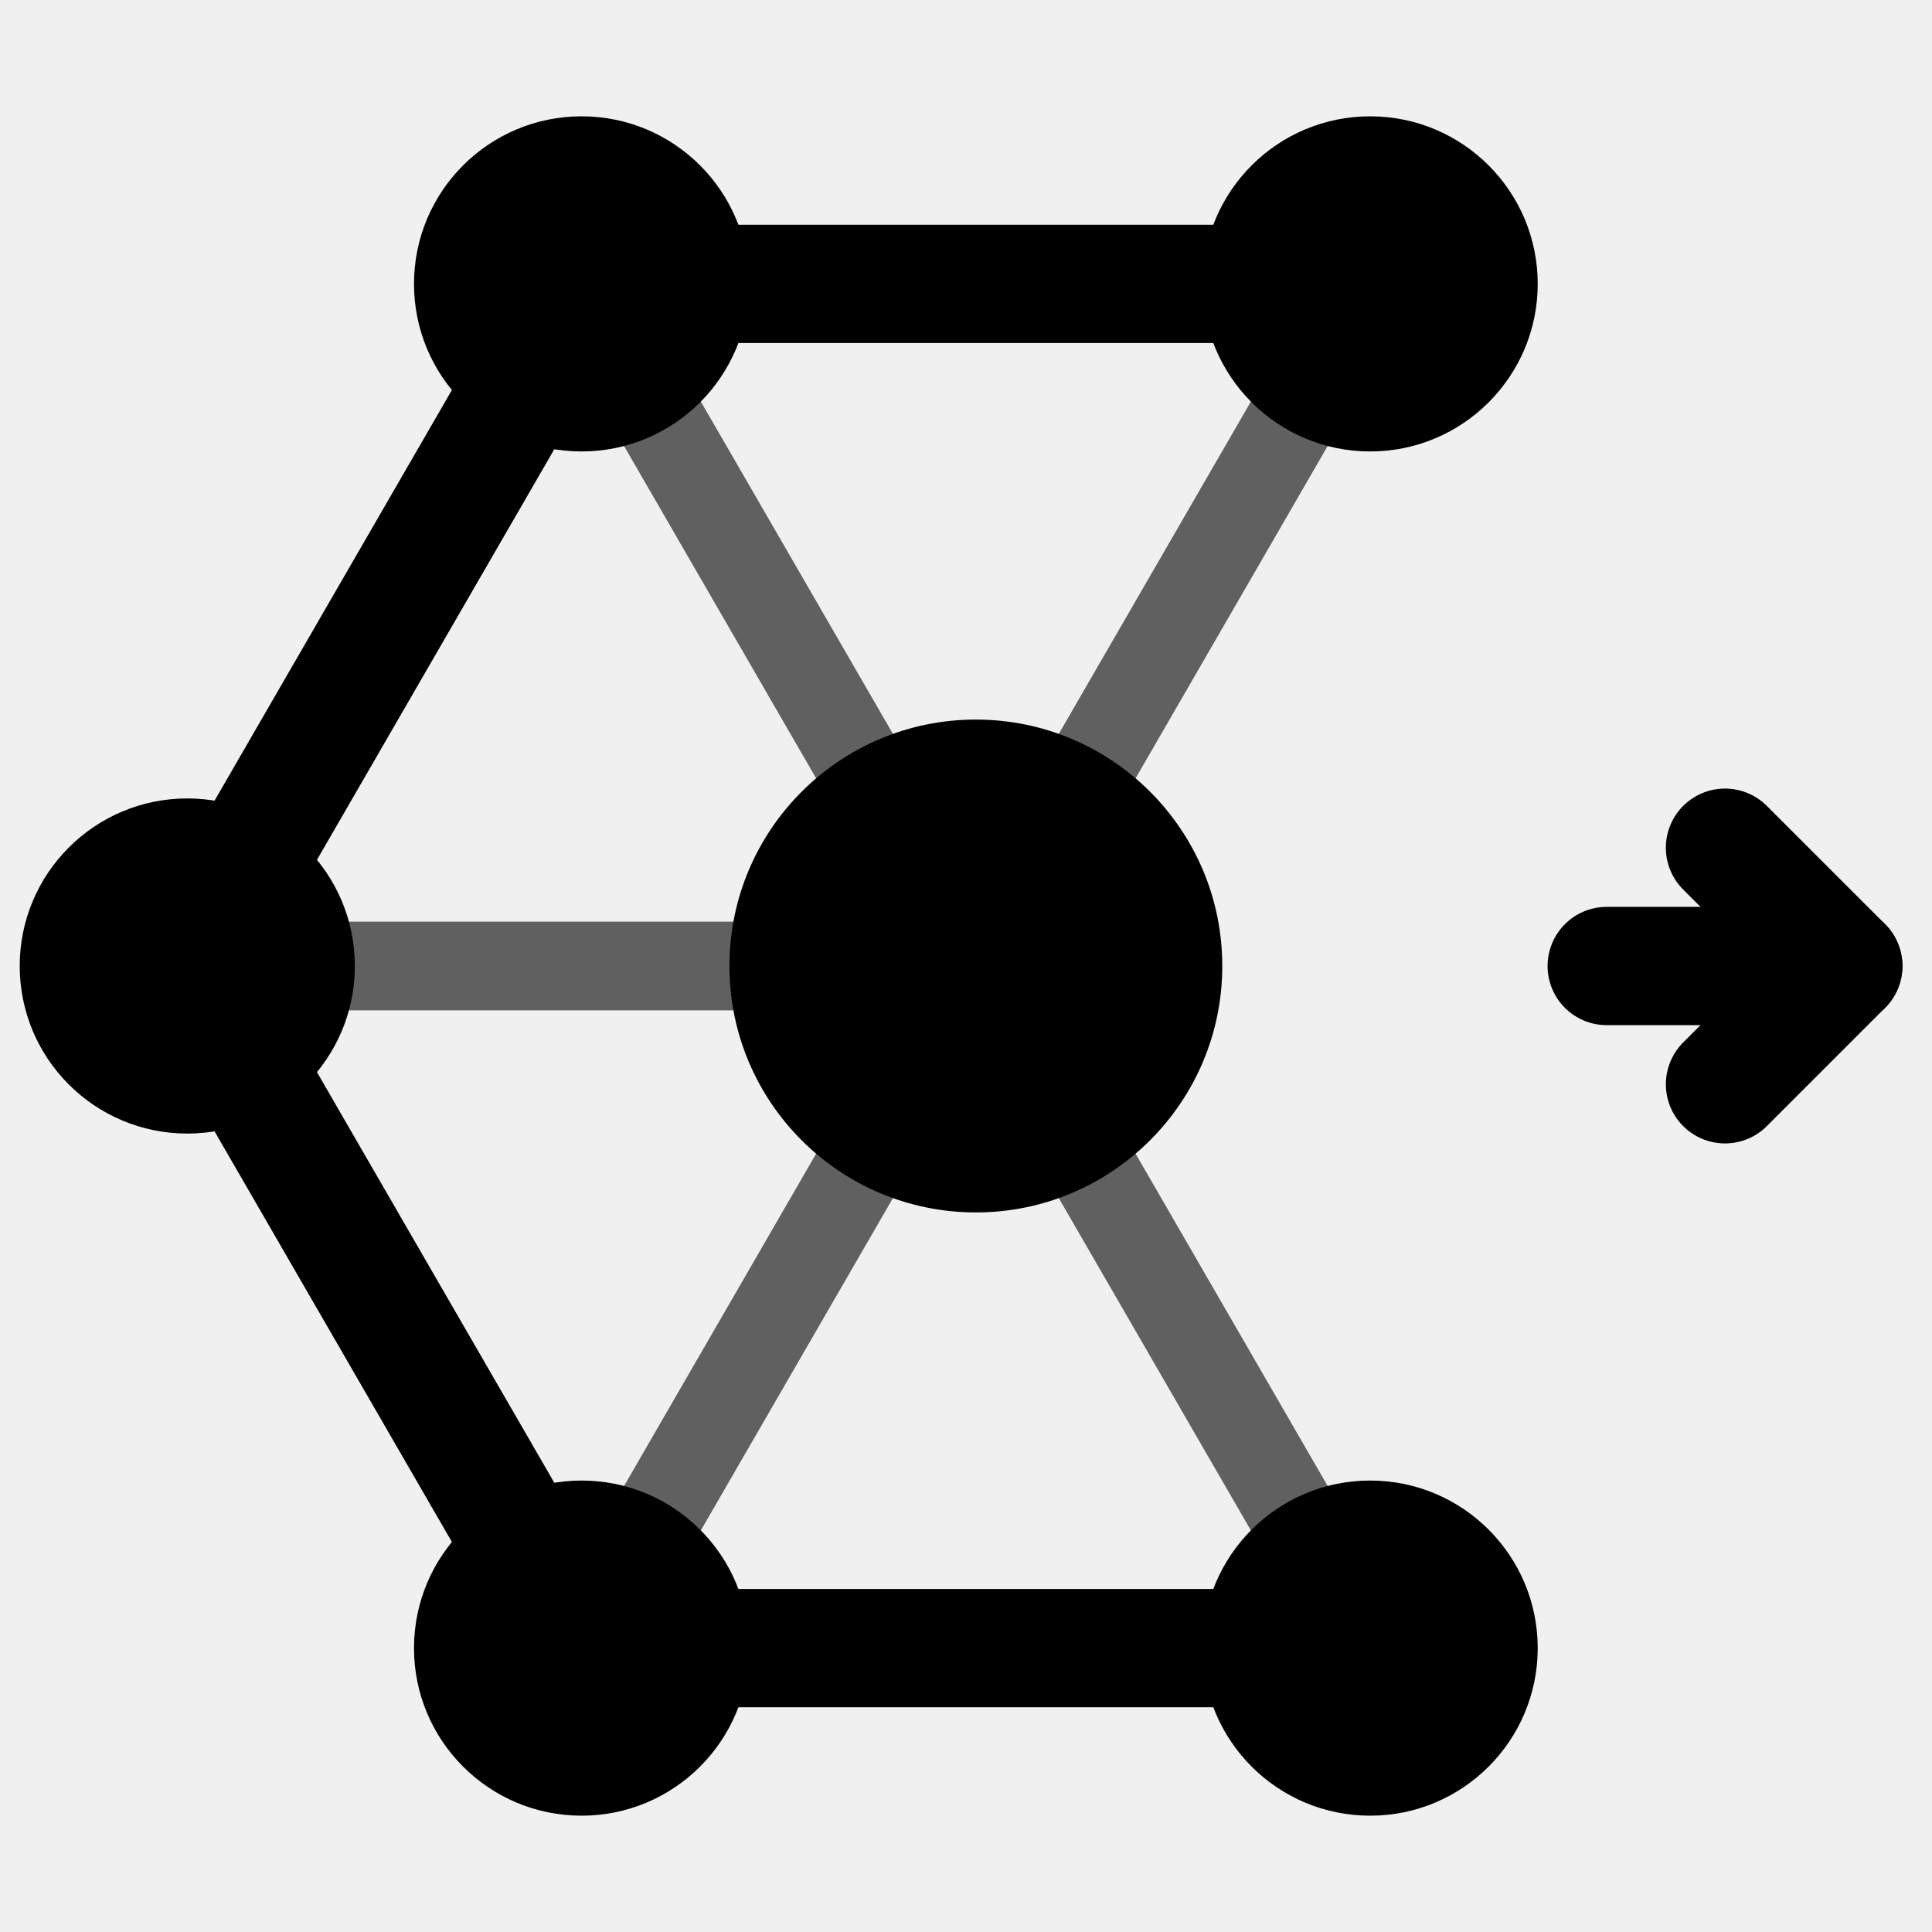
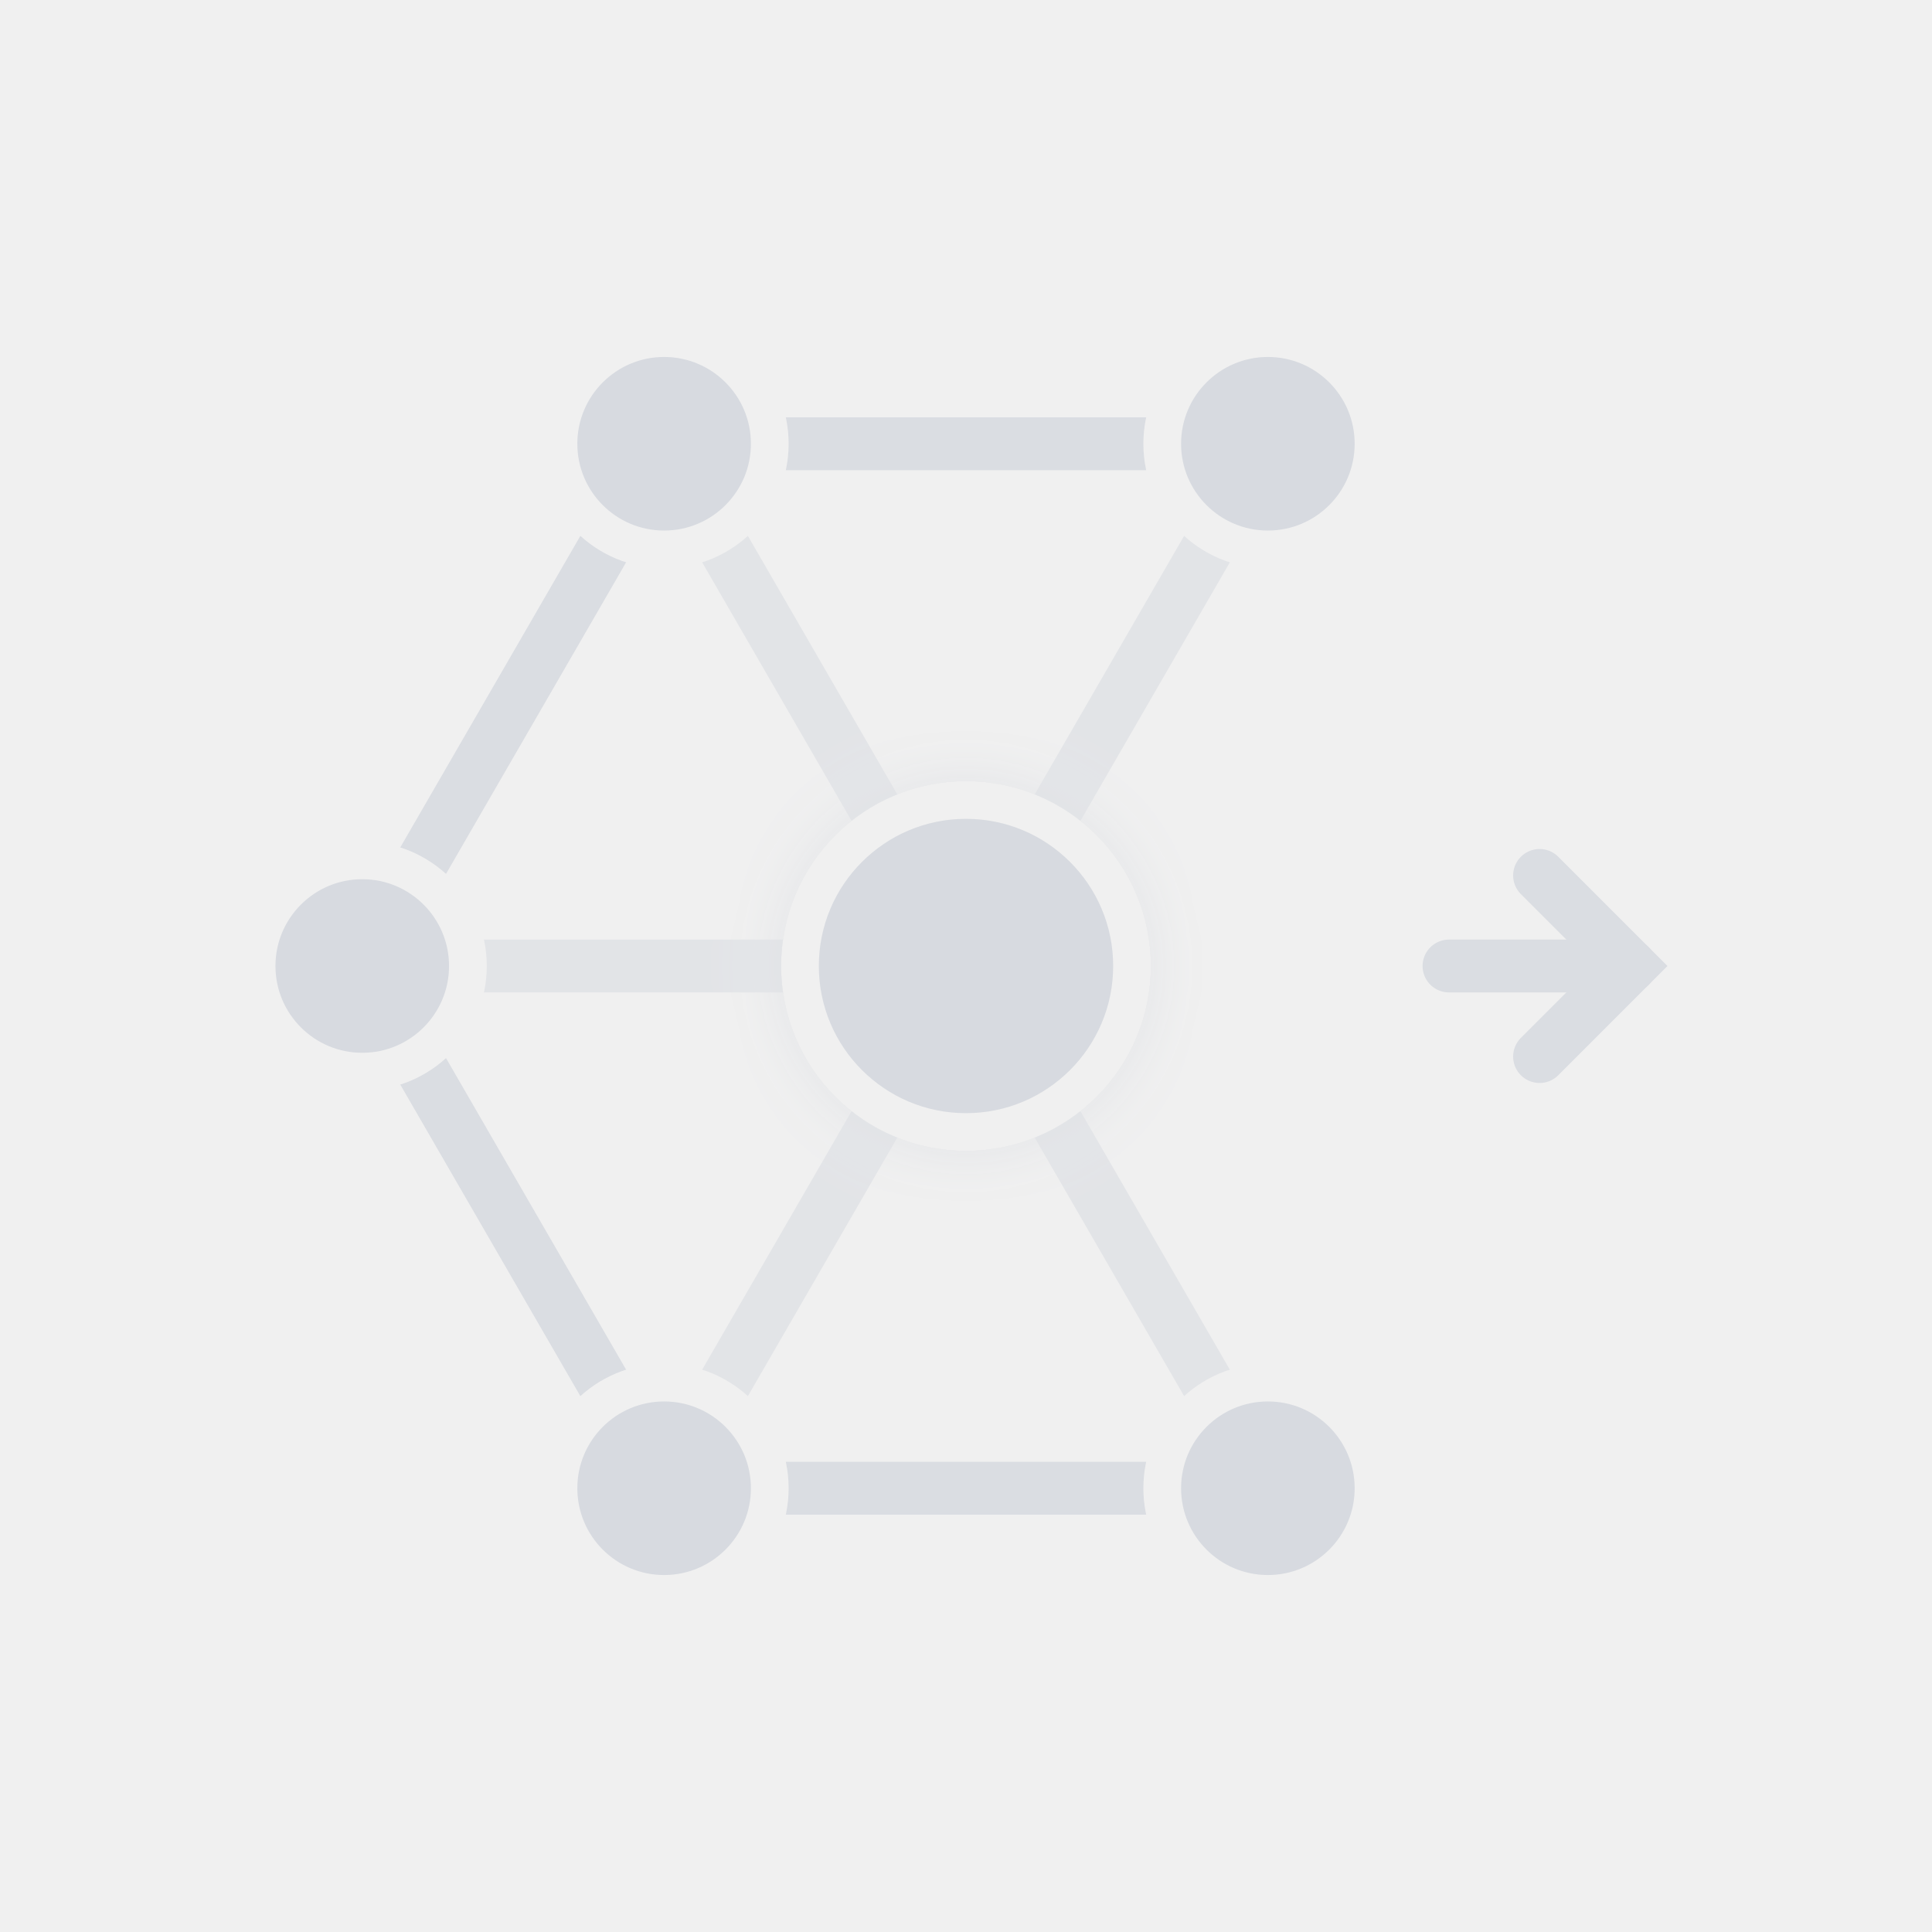
- <svg xmlns="http://www.w3.org/2000/svg" viewBox="14.5 15 98 98" width="24" height="24" fill="none" stroke="currentColor" stroke-linecap="round" stroke-linejoin="round">
-   <path d="M84 29.4 L44 29.4 L24 64 L44 98.6 L84 98.6" stroke-width="6" />
-   <g stroke-width="4.5" opacity="0.6">
-     <line x1="64" y1="64" x2="84" y2="29.4" />
-     <line x1="64" y1="64" x2="44" y2="29.4" />
-     <line x1="64" y1="64" x2="24" y2="64" />
-     <line x1="64" y1="64" x2="44" y2="98.6" />
-     <line x1="64" y1="64" x2="84" y2="98.6" />
-   </g>
-   <g fill="currentColor" stroke="none">
-     <circle cx="84" cy="29.4" r="8.5" />
-     <circle cx="44" cy="29.4" r="8.5" />
-     <circle cx="24" cy="64" r="8.5" />
-     <circle cx="44" cy="98.6" r="8.5" />
-     <circle cx="84" cy="98.6" r="8.5" />
-     <circle cx="64" cy="64" r="12.5" />
-   </g>
-   <g stroke-width="6">
-     <line x1="96" y1="64" x2="108" y2="64" />
-     <polyline points="102,58 108,64 102,70" />
-   </g>
+ <svg xmlns="http://www.w3.org/2000/svg" viewBox="0 0 128 128" width="24" height="24">
+   <mask id="logo" maskUnits="userSpaceOnUse" x="0" y="0" width="128" height="128">
+     <defs>
+       <linearGradient id="bg" x1="0" y1="0" x2="1" y2="1">
+         <stop offset="0" stop-color="#000000" />
+         <stop offset="1" stop-color="#000000" />
+       </linearGradient>
+       <filter id="glow" x="-50%" y="-50%" width="200%" height="200%">
+         <feGaussianBlur stdDeviation="2.5" result="b" />
+         <feMerge>
+           <feMergeNode in="b" />
+           <feMergeNode in="SourceGraphic" />
+         </feMerge>
+       </filter>
+     </defs>
+     <rect width="128" height="128" rx="28" fill="url(#bg)" />
+     <g stroke="#FFFFFF" stroke-width="3.5" stroke-linecap="round" fill="none">
+       <path d="M84 29.4 L44 29.4 L24 64 L44 98.6 L84 98.6" opacity="0.9" />
+       <g opacity="0.55">
+         <line x1="64" y1="64" x2="84" y2="29.4" />
+         <line x1="64" y1="64" x2="44" y2="29.4" />
+         <line x1="64" y1="64" x2="24" y2="64" />
+         <line x1="64" y1="64" x2="44" y2="98.6" />
+         <line x1="64" y1="64" x2="84" y2="98.6" />
+       </g>
+     </g>
+     <g fill="#FFFFFF" stroke="#000000" stroke-width="2.5">
+       <circle cx="84" cy="29.4" r="7" />
+       <circle cx="44" cy="29.4" r="7" />
+       <circle cx="24" cy="64" r="7" />
+       <circle cx="44" cy="98.6" r="7" />
+       <circle cx="84" cy="98.6" r="7" />
+     </g>
+     <circle cx="64" cy="64" r="11" fill="#FFFFFF" stroke="#000000" stroke-width="2.5" filter="url(#glow)" />
+     <g stroke="#FFFFFF" stroke-width="3.5" stroke-linecap="round" opacity="0.9">
+       <line x1="96" y1="64" x2="108" y2="64" />
+       <polyline points="102,58 108,64 102,70" fill="none" />
+     </g>
+   </mask>
+   <rect width="128" height="128" fill="#D7DAE0" mask="url(#logo)" />
</svg>
